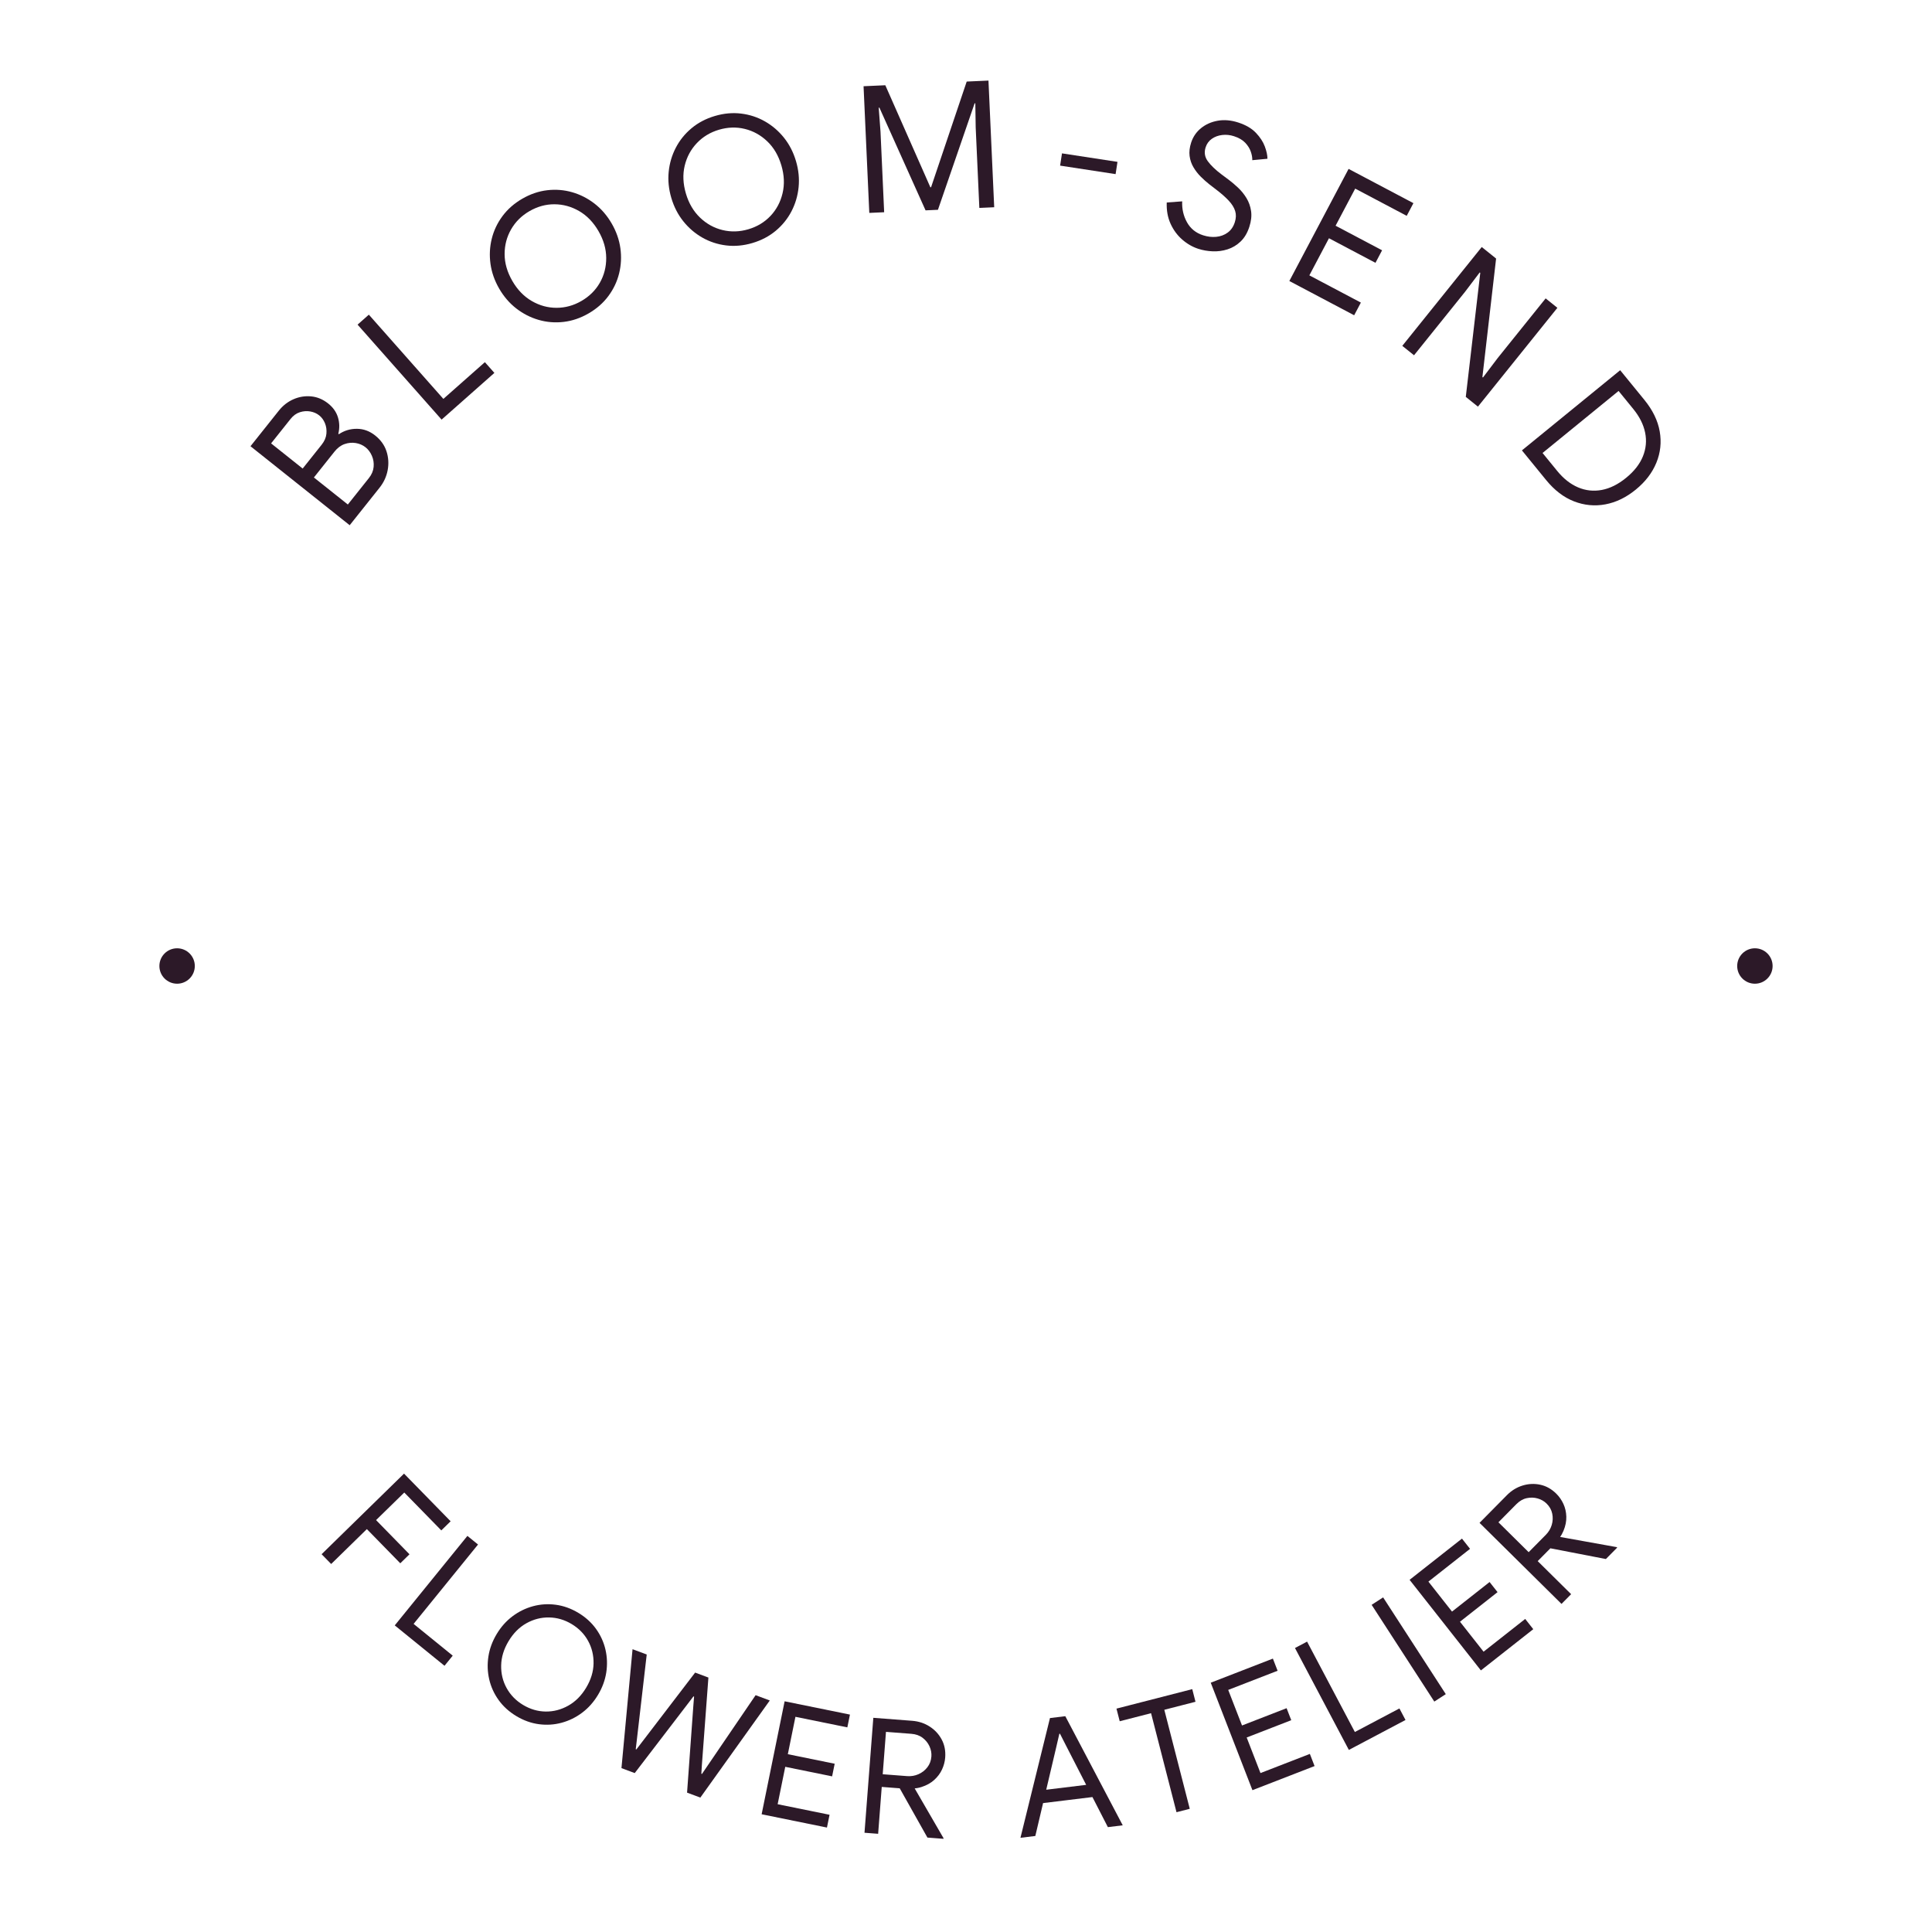
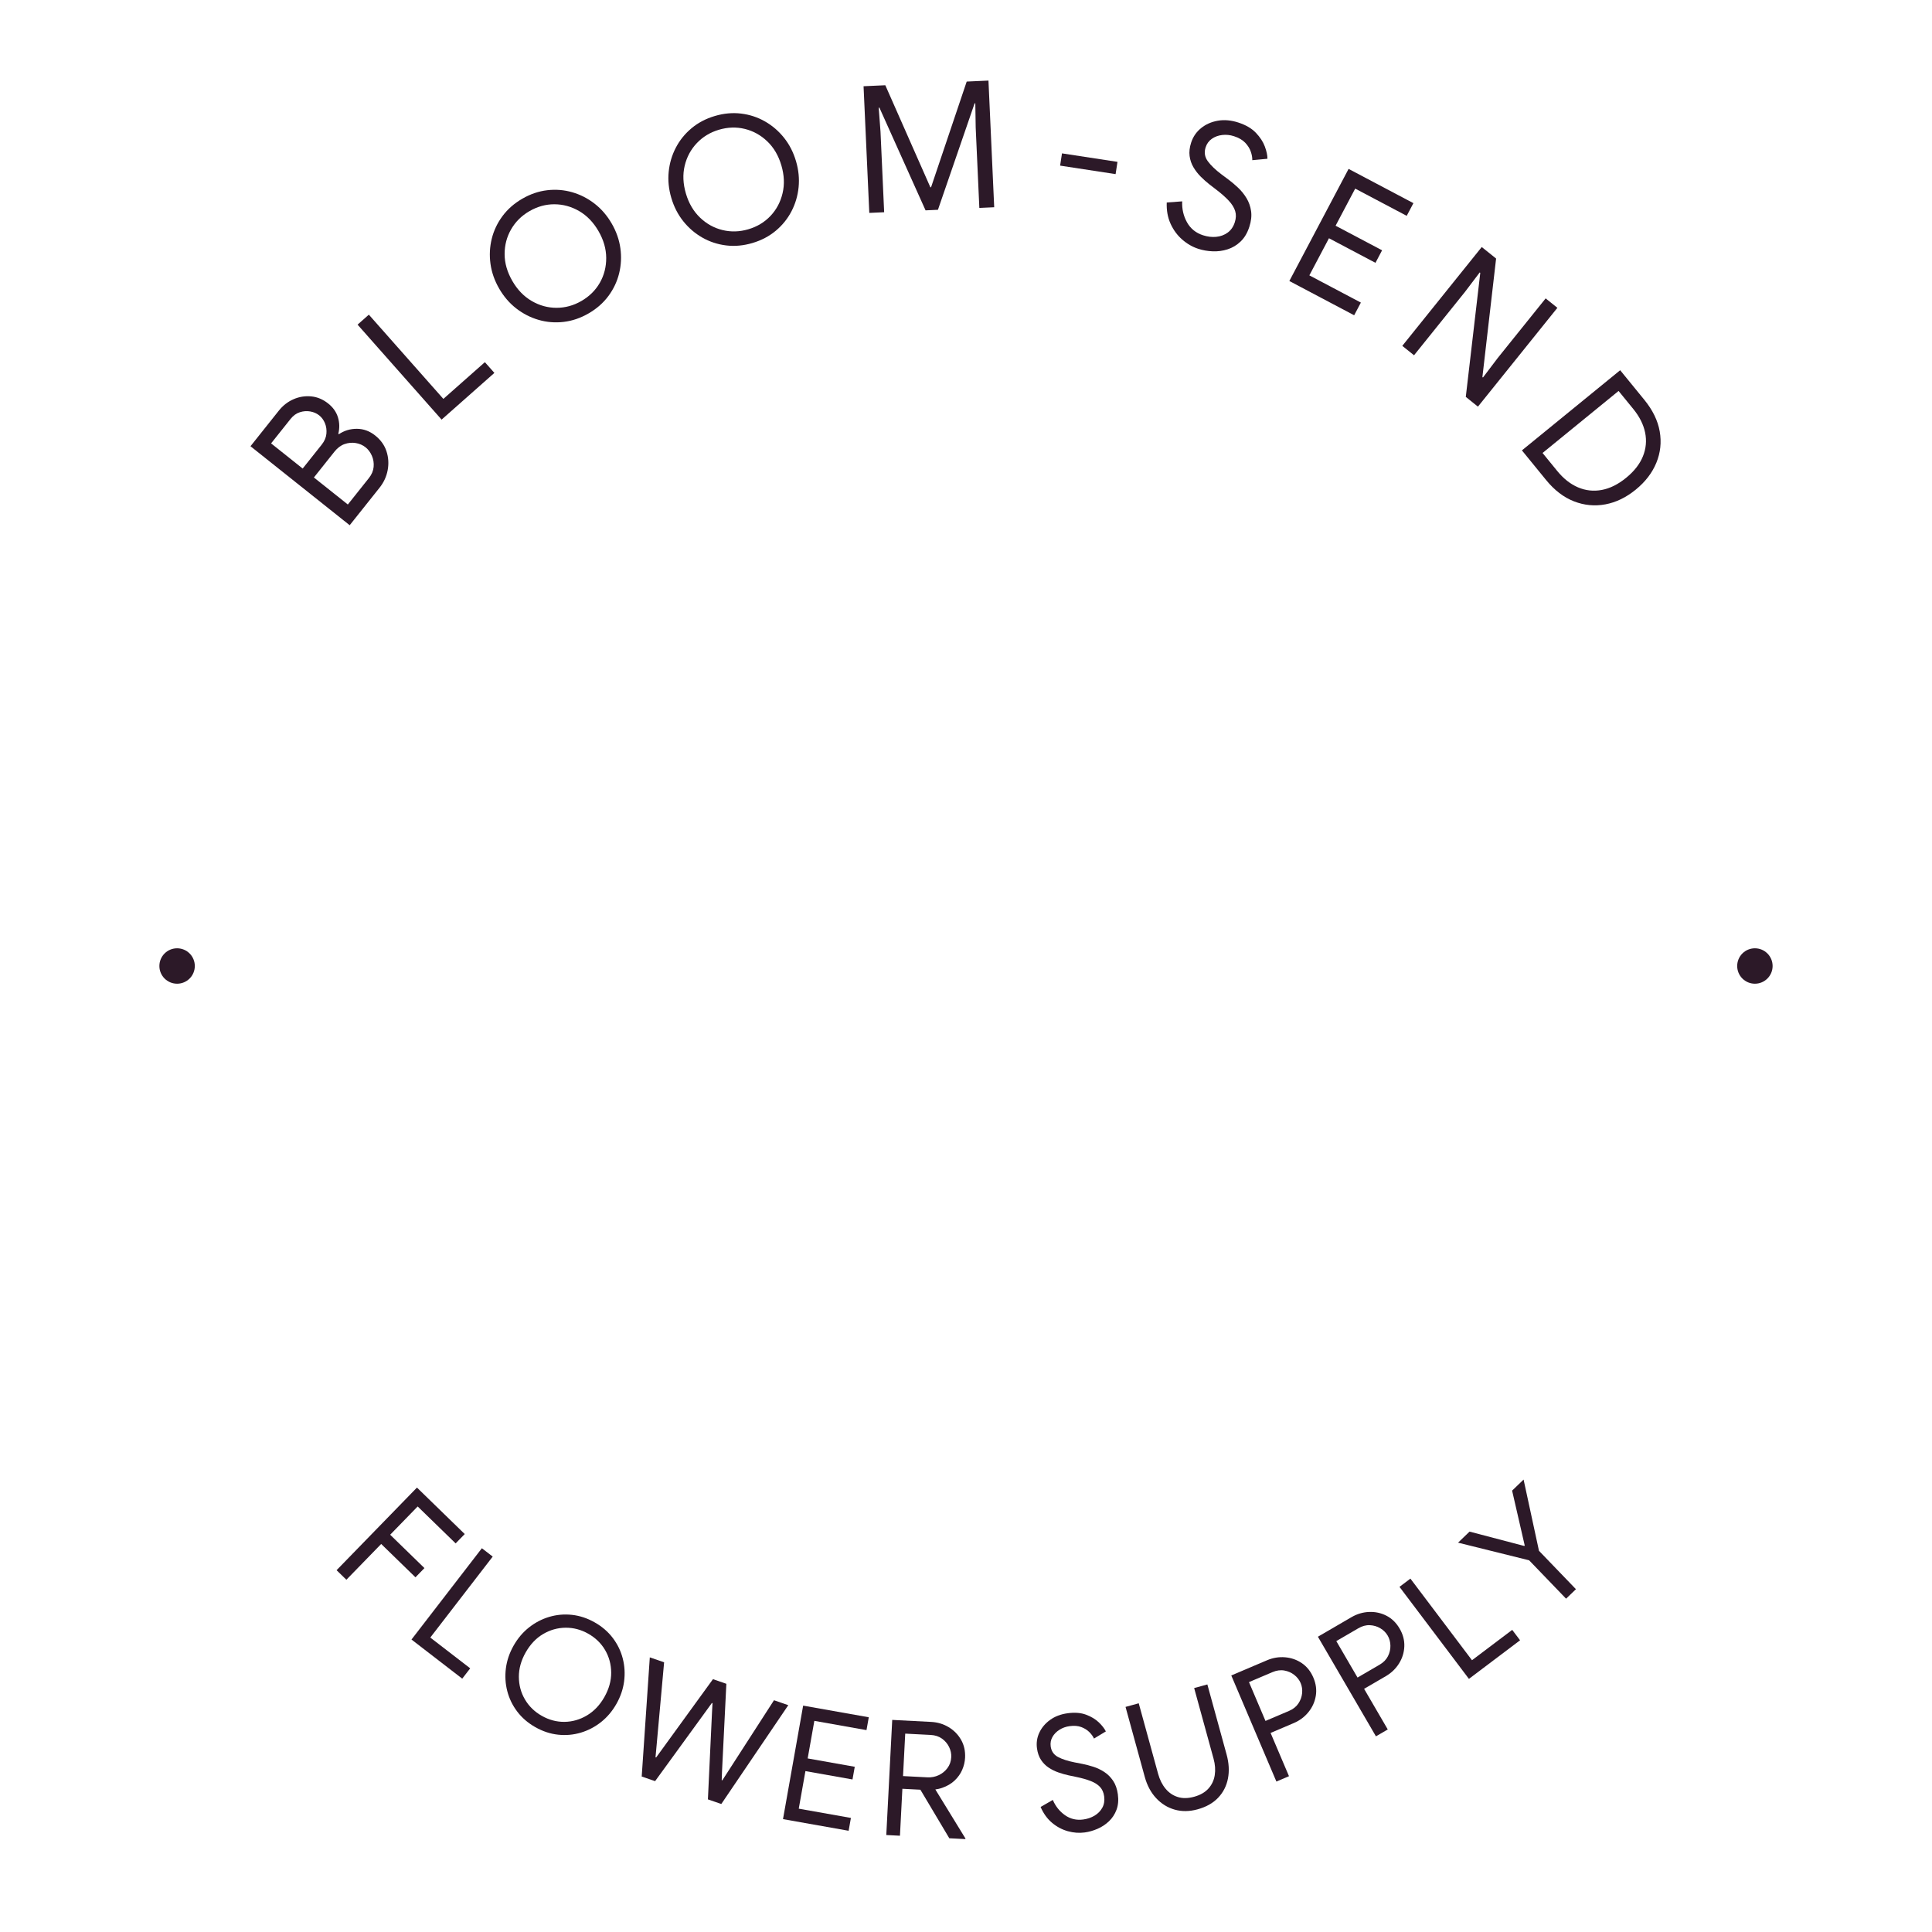
<svg xmlns="http://www.w3.org/2000/svg" viewBox="0 0 120 120" fill="#2c1928" color="#2c1928">
  <path transform="translate(23.234 30.7209) rotate(-51.4675) translate(-3.3 0) scale(0.011 -0.011)" d="M79 0V716H336Q391 716 437.5 691.5Q484 667 512.5 623.5Q541 580 541 523Q541 470 514.0 431.0Q487 392 443 372V368Q496 351 530.5 307.0Q565 263 565 203Q565 143 535.0 97.5Q505 52 456.0 26.0Q407 0 350 0ZM124 326V407H336Q374 407 401.0 424.5Q428 442 442.5 468.0Q457 494 457 521Q457 548 443.0 574.0Q429 600 403.0 617.5Q377 635 340 635H164V81H355Q393 81 421.0 99.5Q449 118 464.0 146.5Q479 175 479 204Q479 234 463.5 262.0Q448 290 419.5 308.0Q391 326 351 326Z" />
  <path transform="translate(28.8577 24.7983) rotate(-41.4986) translate(-2.7775 0) scale(0.011 -0.011)" d="M79 0V716H164V81H477V0Z" />
  <path transform="translate(36.4707 19.3137) rotate(-30.0413) translate(-4.521 0) scale(0.011 -0.011)" d="M411 -16Q332 -16 265.0 13.0Q198 42 148.5 93.5Q99 145 71.5 212.5Q44 280 44 358Q44 436 71.5 503.5Q99 571 148.5 622.5Q198 674 265.0 703.0Q332 732 411 732Q490 732 557.0 703.0Q624 674 673.5 622.5Q723 571 750.5 503.5Q778 436 778 358Q778 280 750.5 212.5Q723 145 673.5 93.5Q624 42 557.0 13.0Q490 -16 411 -16ZM411 65Q489 65 552.5 102.0Q616 139 654.0 205.5Q692 272 692 358Q692 445 654.0 511.0Q616 577 552.5 614.0Q489 651 411 651Q334 651 270.0 614.0Q206 577 168.0 511.0Q130 445 130 358Q130 272 168.0 205.5Q206 139 270.0 102.0Q334 65 411 65Z" />
  <path transform="translate(46.6839 14.9258) rotate(-16.4585) translate(-4.521 0) scale(0.011 -0.011)" d="M411 -16Q332 -16 265.0 13.0Q198 42 148.5 93.5Q99 145 71.5 212.5Q44 280 44 358Q44 436 71.5 503.5Q99 571 148.5 622.5Q198 674 265.0 703.0Q332 732 411 732Q490 732 557.0 703.0Q624 674 673.5 622.5Q723 571 750.5 503.5Q778 436 778 358Q778 280 750.5 212.5Q723 145 673.5 93.5Q624 42 557.0 13.0Q490 -16 411 -16ZM411 65Q489 65 552.5 102.0Q616 139 654.0 205.5Q692 272 692 358Q692 445 654.0 511.0Q616 577 552.5 614.0Q489 651 411 651Q334 651 270.0 614.0Q206 577 168.0 511.0Q130 445 130 358Q130 272 168.0 205.5Q206 139 270.0 102.0Q334 65 411 65Z" />
  <path transform="translate(57.8727 13.0482) rotate(-2.5942) translate(-4.752 0) scale(0.011 -0.011)" d="M79 0V716H202L430 129H434L662 716H785V0H701V455L705 591H701L467 0H397L163 591H159L163 455V0Z" />
  <path transform="translate(67.1111 13.5411) rotate(8.7023) translate(-2.4145 0) scale(0.011 -0.011)" d="M61 275V345H378V275Z" />
  <path transform="translate(74.4667 15.2818) rotate(17.9269) translate(-3.0525 0) scale(0.011 -0.011)" d="M279 -16Q227 -16 176.0 6.0Q125 28 86.0 71.0Q47 114 29 178L110 211Q127 149 172.0 107.0Q217 65 281 65Q321 65 354.5 79.5Q388 94 408.5 122.0Q429 150 429 190Q429 226 411.5 251.0Q394 276 359.0 295.5Q324 315 273 333L228 349Q198 360 167.5 375.5Q137 391 111.5 413.5Q86 436 71.0 467.5Q56 499 56 542Q56 594 84.0 637.0Q112 680 161.0 706.0Q210 732 274 732Q341 732 386.5 707.5Q432 683 458.5 649.5Q485 616 494 588L415 554Q409 575 392.0 597.5Q375 620 346.5 635.5Q318 651 275 651Q240 651 209.5 637.0Q179 623 160.5 598.5Q142 574 142 542Q142 497 178.0 471.0Q214 445 275 424L322 408Q354 397 387.5 381.0Q421 365 450.0 340.0Q479 315 497.0 278.5Q515 242 515 191Q515 136 493.5 96.5Q472 57 437.0 32.0Q402 7 360.5 -4.5Q319 -16 279 -16Z" />
  <path transform="translate(81.9604 18.4459) rotate(27.8555) translate(-2.992 0) scale(0.011 -0.011)" d="M79 0V716H493V635H164V81H493V0ZM124 318V398H461V318Z" />
  <path transform="translate(89.4482 23.3693) rotate(38.7966) translate(-3.883 0) scale(0.011 -0.011)" d="M79 0V716H183L542 146H546L542 284V716H627V0H539L164 597H160L164 459V0Z" />
  <path transform="translate(96.4173 30.2884) rotate(50.7903) translate(-3.8555 0) scale(0.011 -0.011)" d="M79 0V716H295Q407 716 488.0 670.5Q569 625 613.0 544.0Q657 463 657 358Q657 253 613.0 172.5Q569 92 488.0 46.0Q407 0 295 0ZM164 81H295Q379 81 441.0 113.5Q503 146 537.0 208.0Q571 270 571 358Q571 446 537.0 508.0Q503 570 441.0 602.5Q379 635 295 635H164Z" />
-   <path transform="translate(21.2722 97.8611) rotate(45.6483) translate(-2.645 0) scale(0.01 -0.01)" d="M79 0V716H493V635H164V0ZM124 310V390H461V310Z" />
-   <path transform="translate(25.8659 102.0496) rotate(39.0682) translate(-2.525 0) scale(0.01 -0.01)" d="M79 0V716H164V81H477V0Z" />
-   <path transform="translate(32.1556 106.4542) rotate(30.9382) translate(-4.11 0) scale(0.01 -0.01)" d="M411 -16Q332 -16 265.0 13.0Q198 42 148.5 93.5Q99 145 71.5 212.5Q44 280 44 358Q44 436 71.5 503.5Q99 571 148.5 622.5Q198 674 265.0 703.0Q332 732 411 732Q490 732 557.0 703.0Q624 674 673.5 622.5Q723 571 750.5 503.5Q778 436 778 358Q778 280 750.5 212.5Q723 145 673.5 93.5Q624 42 557.0 13.0Q490 -16 411 -16ZM411 65Q489 65 552.5 102.0Q616 139 654.0 205.5Q692 272 692 358Q692 445 654.0 511.0Q616 577 552.5 614.0Q489 651 411 651Q334 651 270.0 614.0Q206 577 168.0 511.0Q130 445 130 358Q130 272 168.0 205.5Q206 139 270.0 102.0Q334 65 411 65Z" />
-   <path transform="translate(41.045 110.7347) rotate(20.4862) translate(-4.72 0) scale(0.01 -0.01)" d="M211 0 17 716H111L241 190L253 141H257L272 190L432 716H520L673 190L688 141H692L704 190L833 716H927L734 0H646L494 518L478 574H474L457 518L299 0Z" />
-   <path transform="translate(49.1979 113.0718) rotate(11.5046) translate(-2.72 0) scale(0.01 -0.01)" d="M79 0V716H493V635H164V81H493V0ZM124 318V398H461V318Z" />
-   <path transform="translate(55.8541 114.0011) rotate(4.3903) translate(-2.955 0) scale(0.01 -0.01)" d="M79 0V716H321Q381 716 431.5 689.0Q482 662 512.5 614.5Q543 567 543 504Q543 466 529.0 428.5Q515 391 485.5 360.0Q456 329 410.5 310.5Q365 292 302 292H124V371H316Q353 371 385.0 388.0Q417 405 437.0 435.0Q457 465 457 504Q457 536 440.5 566.0Q424 596 394.0 615.5Q364 635 322 635H164V0ZM252 328 345 333 571 4V0H471Z" />
-   <path transform="translate(61.0149 114.1505) rotate(-1.0738) translate(-1.16 0) scale(0.01 -0.01)" d="" />
-   <path transform="translate(66.5589 113.7614) rotate(-6.9557) translate(-3.35 0) scale(0.01 -0.01)" d="M15 0 287 716H383L655 0H562L365 535L337 612H333L305 535L108 0ZM325 197V277H490L519 197ZM131 197 160 277H325V197Z" />
-   <path transform="translate(73.4817 112.4552) rotate(-14.4139) translate(-2.65 0) scale(0.01 -0.01)" d="M223 0V665H308V0ZM22 635V716H508V635Z" />
-   <path transform="translate(79.5905 110.4928) rotate(-21.2056) translate(-2.72 0) scale(0.01 -0.01)" d="M79 0V716H493V635H164V81H493V0ZM124 318V398H461V318Z" />
-   <path transform="translate(85.3139 107.8802) rotate(-27.865) translate(-2.525 0) scale(0.01 -0.01)" d="M79 0V716H164V81H477V0Z" />
-   <path transform="translate(89.444 105.4572) rotate(-32.9324) translate(-1.215 0) scale(0.01 -0.01)" d="M79 0V716H164V0Z" />
-   <path transform="translate(93.4975 102.5585) rotate(-38.206) translate(-2.72 0) scale(0.01 -0.01)" d="M79 0V716H493V635H164V81H493V0ZM124 318V398H461V318Z" />
-   <path transform="translate(98.5104 98.0822) rotate(-45.3204) translate(-2.955 0) scale(0.01 -0.01)" d="M79 0V716H321Q381 716 431.5 689.0Q482 662 512.5 614.5Q543 567 543 504Q543 466 529.0 428.5Q515 391 485.5 360.0Q456 329 410.5 310.5Q365 292 302 292H124V371H316Q353 371 385.0 388.0Q417 405 437.0 435.0Q457 465 457 504Q457 536 440.5 566.0Q424 596 394.0 615.5Q364 635 322 635H164V0ZM252 328 345 333 571 4V0H471Z" />
+   <path transform="translate(22.235 98.8216) rotate(44.2096) translate(-2.645 0) scale(0.01 -0.01)" d="M79 0V716H493V635H164V0ZM124 310V390H461V310Z" />
+   <path transform="translate(26.9325 102.8934) rotate(37.6294) translate(-2.525 0) scale(0.01 -0.01)" d="M79 0V716H164V81H477V0Z" />
+   <path transform="translate(33.3308 107.1387) rotate(29.4995) translate(-4.11 0) scale(0.01 -0.01)" d="M411 -16Q332 -16 265.0 13.0Q198 42 148.5 93.5Q99 145 71.5 212.5Q44 280 44 358Q44 436 71.5 503.5Q99 571 148.5 622.5Q198 674 265.0 703.0Q332 732 411 732Q490 732 557.0 703.0Q624 674 673.5 622.5Q723 571 750.5 503.5Q778 436 778 358Q778 280 750.5 212.5Q723 145 673.5 93.5Q624 42 557.0 13.0Q490 -16 411 -16ZM411 65Q489 65 552.5 102.0Q616 139 654.0 205.5Q692 272 692 358Q692 445 654.0 511.0Q616 577 552.5 614.0Q489 651 411 651Q334 651 270.0 614.0Q206 577 168.0 511.0Q130 445 130 358Q130 272 168.0 205.5Q206 139 270.0 102.0Q334 65 411 65Z" />
+   <path transform="translate(42.3248 111.1947) rotate(19.0475) translate(-4.72 0) scale(0.01 -0.01)" d="M211 0 17 716H111L241 190L253 141H257L272 190L432 716H520L673 190L688 141H692L704 190L833 716H927L734 0H646L494 518L478 574H474L457 518L299 0Z" />
+   <path transform="translate(50.5339 113.3263) rotate(10.0659) translate(-2.72 0) scale(0.01 -0.01)" d="M79 0V716H493V635H164V81H493V0ZM124 318V398H461V318Z" />
+   <path transform="translate(57.2112 114.0882) rotate(2.9515) translate(-2.955 0) scale(0.01 -0.01)" d="M79 0V716H321Q381 716 431.5 689.0Q482 662 512.5 614.5Q543 567 543 504Q543 466 529.0 428.5Q515 391 485.5 360.0Q456 329 410.5 310.5Q365 292 302 292H124V371H316Q353 371 385.0 388.0Q417 405 437.0 435.0Q457 465 457 504Q457 536 440.5 566.0Q424 596 394.0 615.5Q364 635 322 635H164V0ZM252 328 345 333 571 4V0H471Z" />
+   <path transform="translate(62.3742 114.1079) rotate(-2.5125) translate(-1.16 0) scale(0.01 -0.01)" d="" />
+   <path transform="translate(67.3374 113.6607) rotate(-7.7861) translate(-2.775 0) scale(0.01 -0.01)" d="M279 -16Q227 -16 176.0 6.0Q125 28 86.0 71.0Q47 114 29 178L110 211Q127 149 172.0 107.0Q217 65 281 65Q321 65 354.5 79.5Q388 94 408.5 122.0Q429 150 429 190Q429 226 411.5 251.0Q394 276 359.0 295.5Q324 315 273 333L228 349Q198 360 167.5 375.5Q137 391 111.5 413.5Q86 436 71.0 467.5Q56 499 56 542Q56 594 84.0 637.0Q112 680 161.0 706.0Q210 732 274 732Q341 732 386.5 707.5Q432 683 458.5 649.5Q485 616 494 588L415 554Q409 575 392.0 597.5Q375 620 346.5 635.5Q318 651 275 651Q240 651 209.5 637.0Q179 623 160.5 598.5Q142 574 142 542Q142 497 178.0 471.0Q214 445 275 424L322 408Q354 397 387.5 381.0Q421 365 450.0 340.0Q479 315 497.0 278.5Q515 242 515 191Q515 136 493.5 96.5Q472 57 437.0 32.0Q402 7 360.5 -4.5Q319 -16 279 -16Z" />
+   <path transform="translate(74.3467 112.2253) rotate(-15.3607) translate(-3.335 0) scale(0.01 -0.01)" d="M333 -16Q255 -16 196.0 19.5Q137 55 103.5 118.5Q70 182 70 265V716H155V261Q155 205 175.0 160.5Q195 116 234.5 90.5Q274 65 333 65Q392 65 432.0 90.5Q472 116 492.0 160.5Q512 205 512 261V716H597V265Q597 182 565.5 118.5Q534 55 475.0 19.5Q416 -16 333 -16Z" />
+   <path transform="translate(81.1931 109.8413) rotate(-23.0357) translate(-2.87 0) scale(0.01 -0.01)" d="M79 0V716H320Q380 716 431.0 689.0Q482 662 512.5 614.5Q543 567 543 504Q543 442 512.5 394.0Q482 346 431.0 319.0Q380 292 320 292H124V373H322Q364 373 394.0 392.5Q424 412 440.5 442.0Q457 472 457 504Q457 536 440.5 566.0Q424 596 394.0 615.5Q364 635 322 635H164V0Z" />
+   <path transform="translate(87.259 106.8001) rotate(-30.2189) translate(-2.87 0) scale(0.01 -0.01)" d="M79 0V716H320Q380 716 431.0 689.0Q482 662 512.5 614.5Q543 567 543 504Q543 442 512.5 394.0Q482 346 431.0 319.0Q380 292 320 292H124V373H322Q364 373 394.0 392.5Q424 412 440.5 442.0Q457 472 457 504Q457 536 440.5 566.0Q424 596 394.0 615.5Q364 635 322 635H164V0Z" />
+   <path transform="translate(92.6222 103.233) rotate(-37.037) translate(-2.525 0) scale(0.01 -0.01)" d="M79 0V716H164V81H477V0Z" />
+   <path transform="translate(97.5637 99.0163) rotate(-43.9134) translate(-2.925 0) scale(0.01 -0.01)" d="M252 0V371H337V0ZM10 716H109L292 416H296L476 716H575L337 331H252Z" />
  <circle cx="11" cy="60" r="1.1" />
  <circle cx="109" cy="60" r="1.1" />
</svg>
